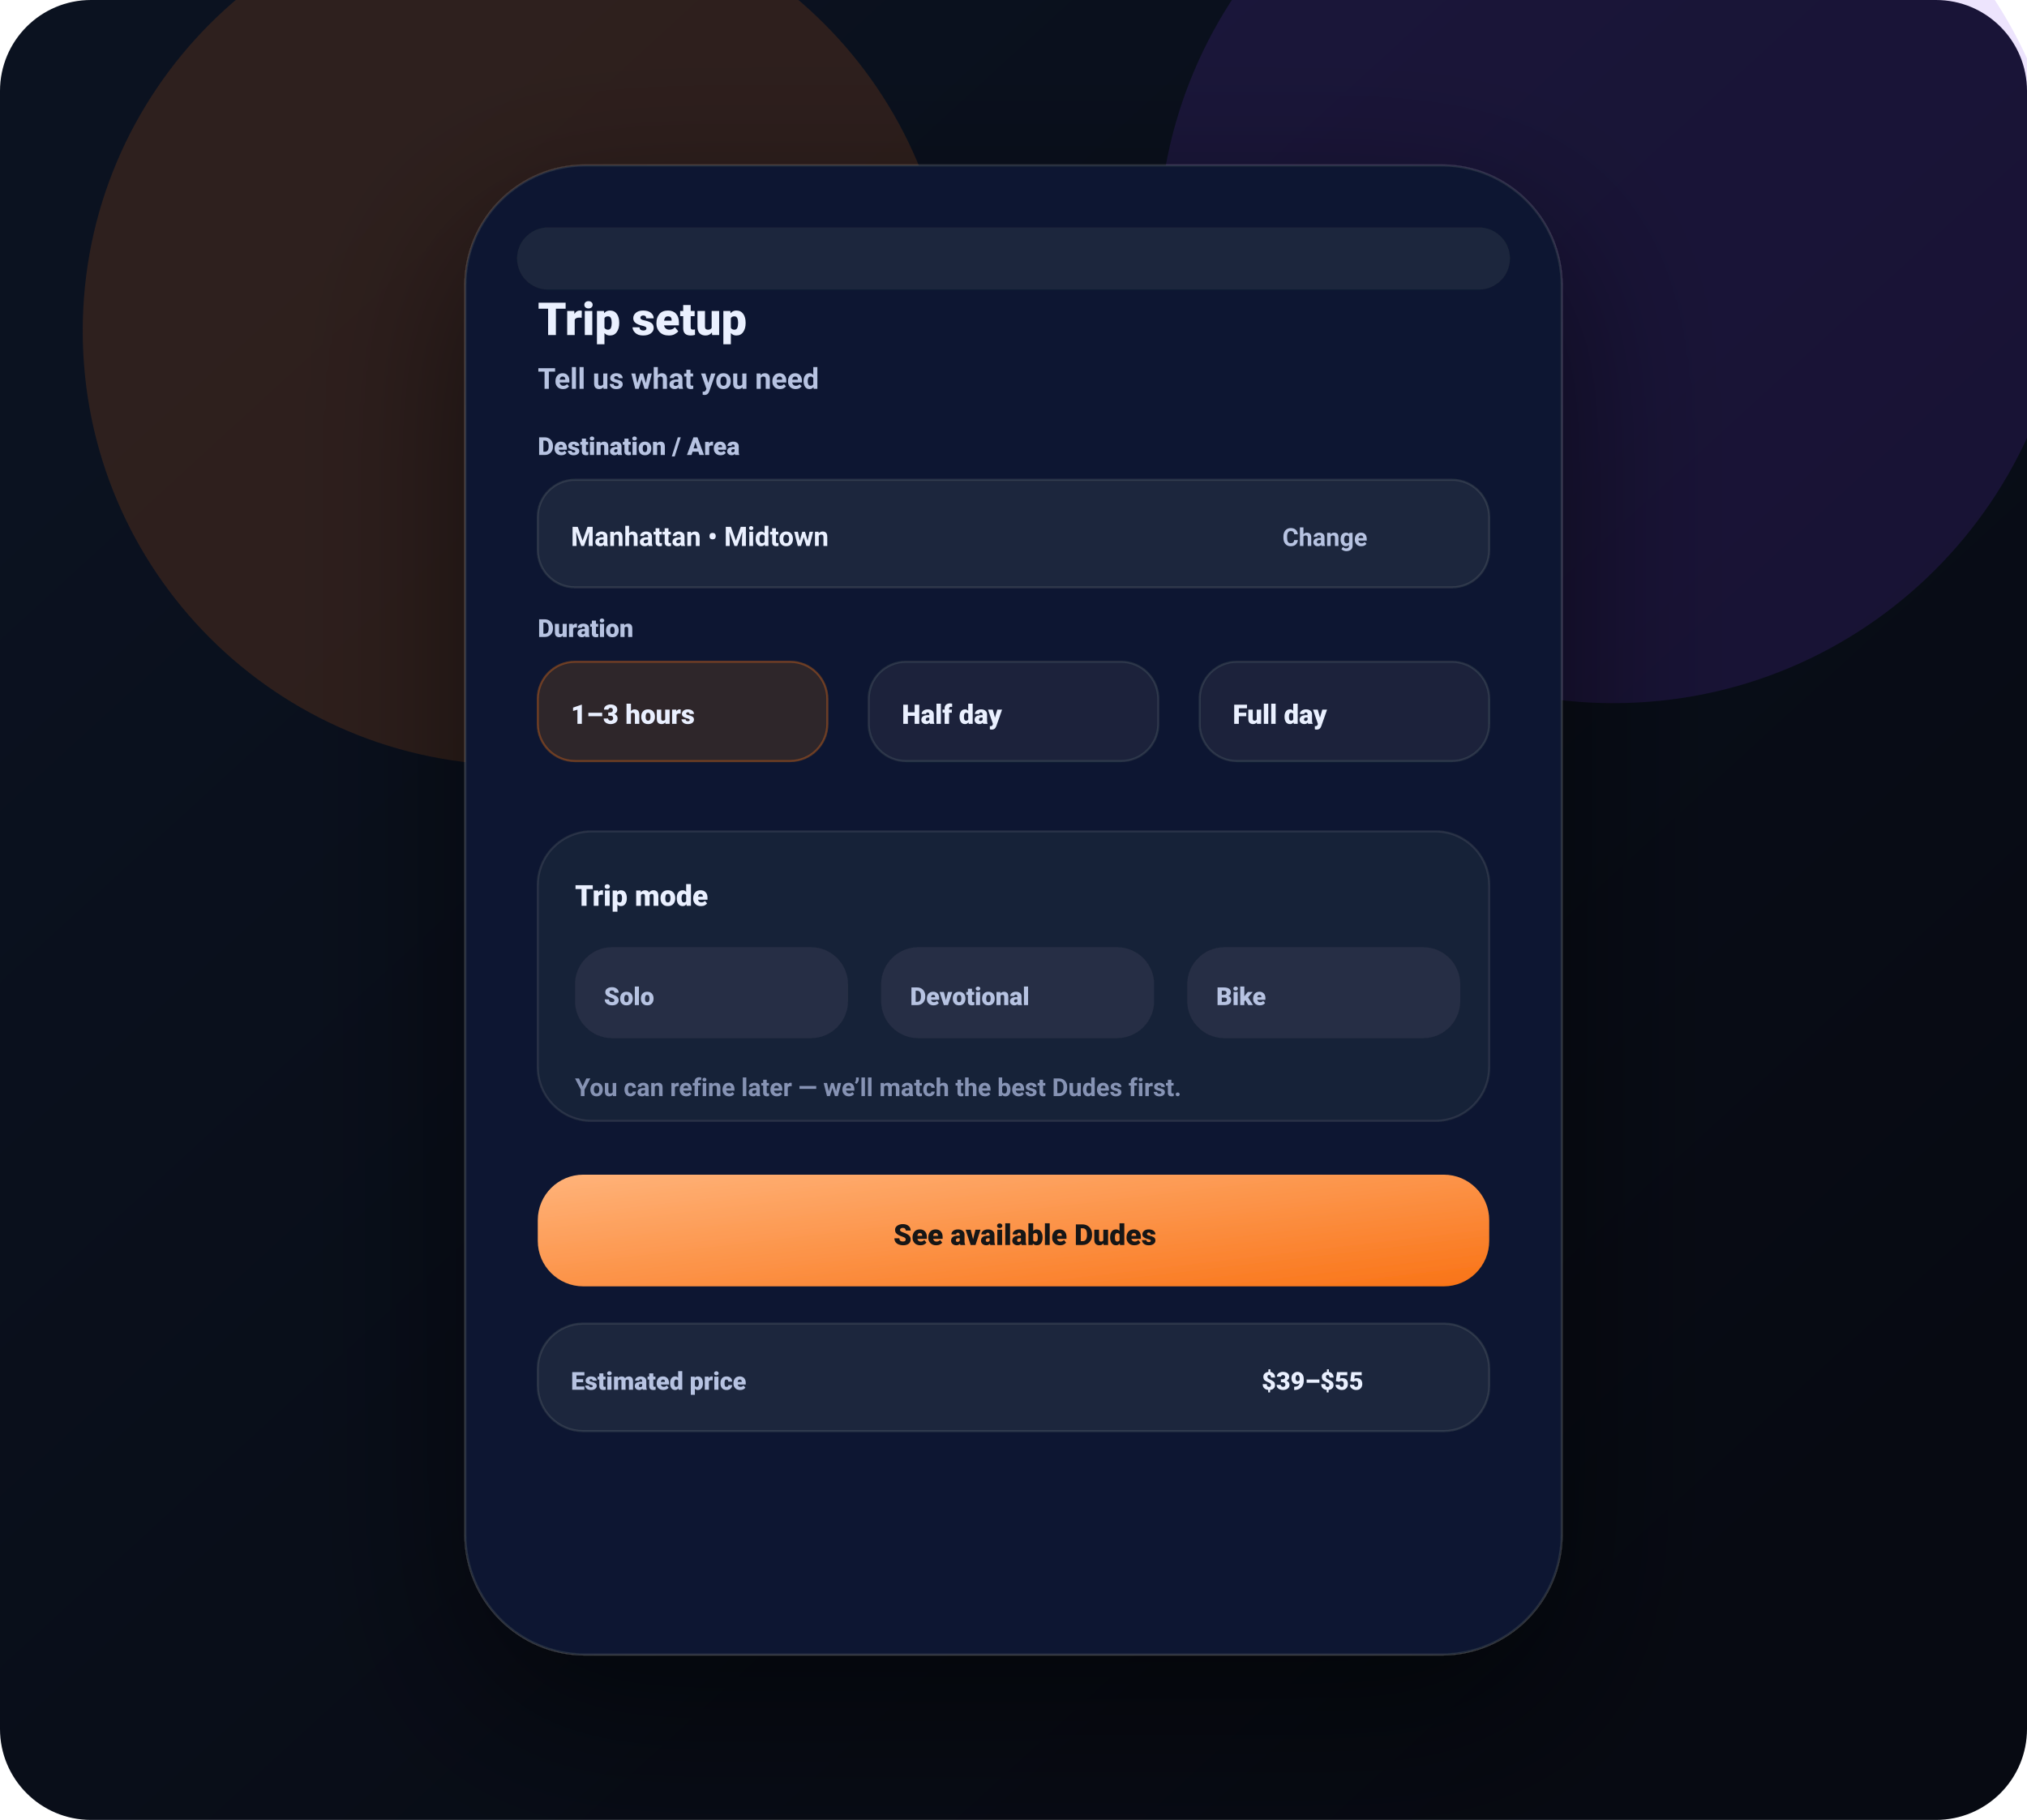
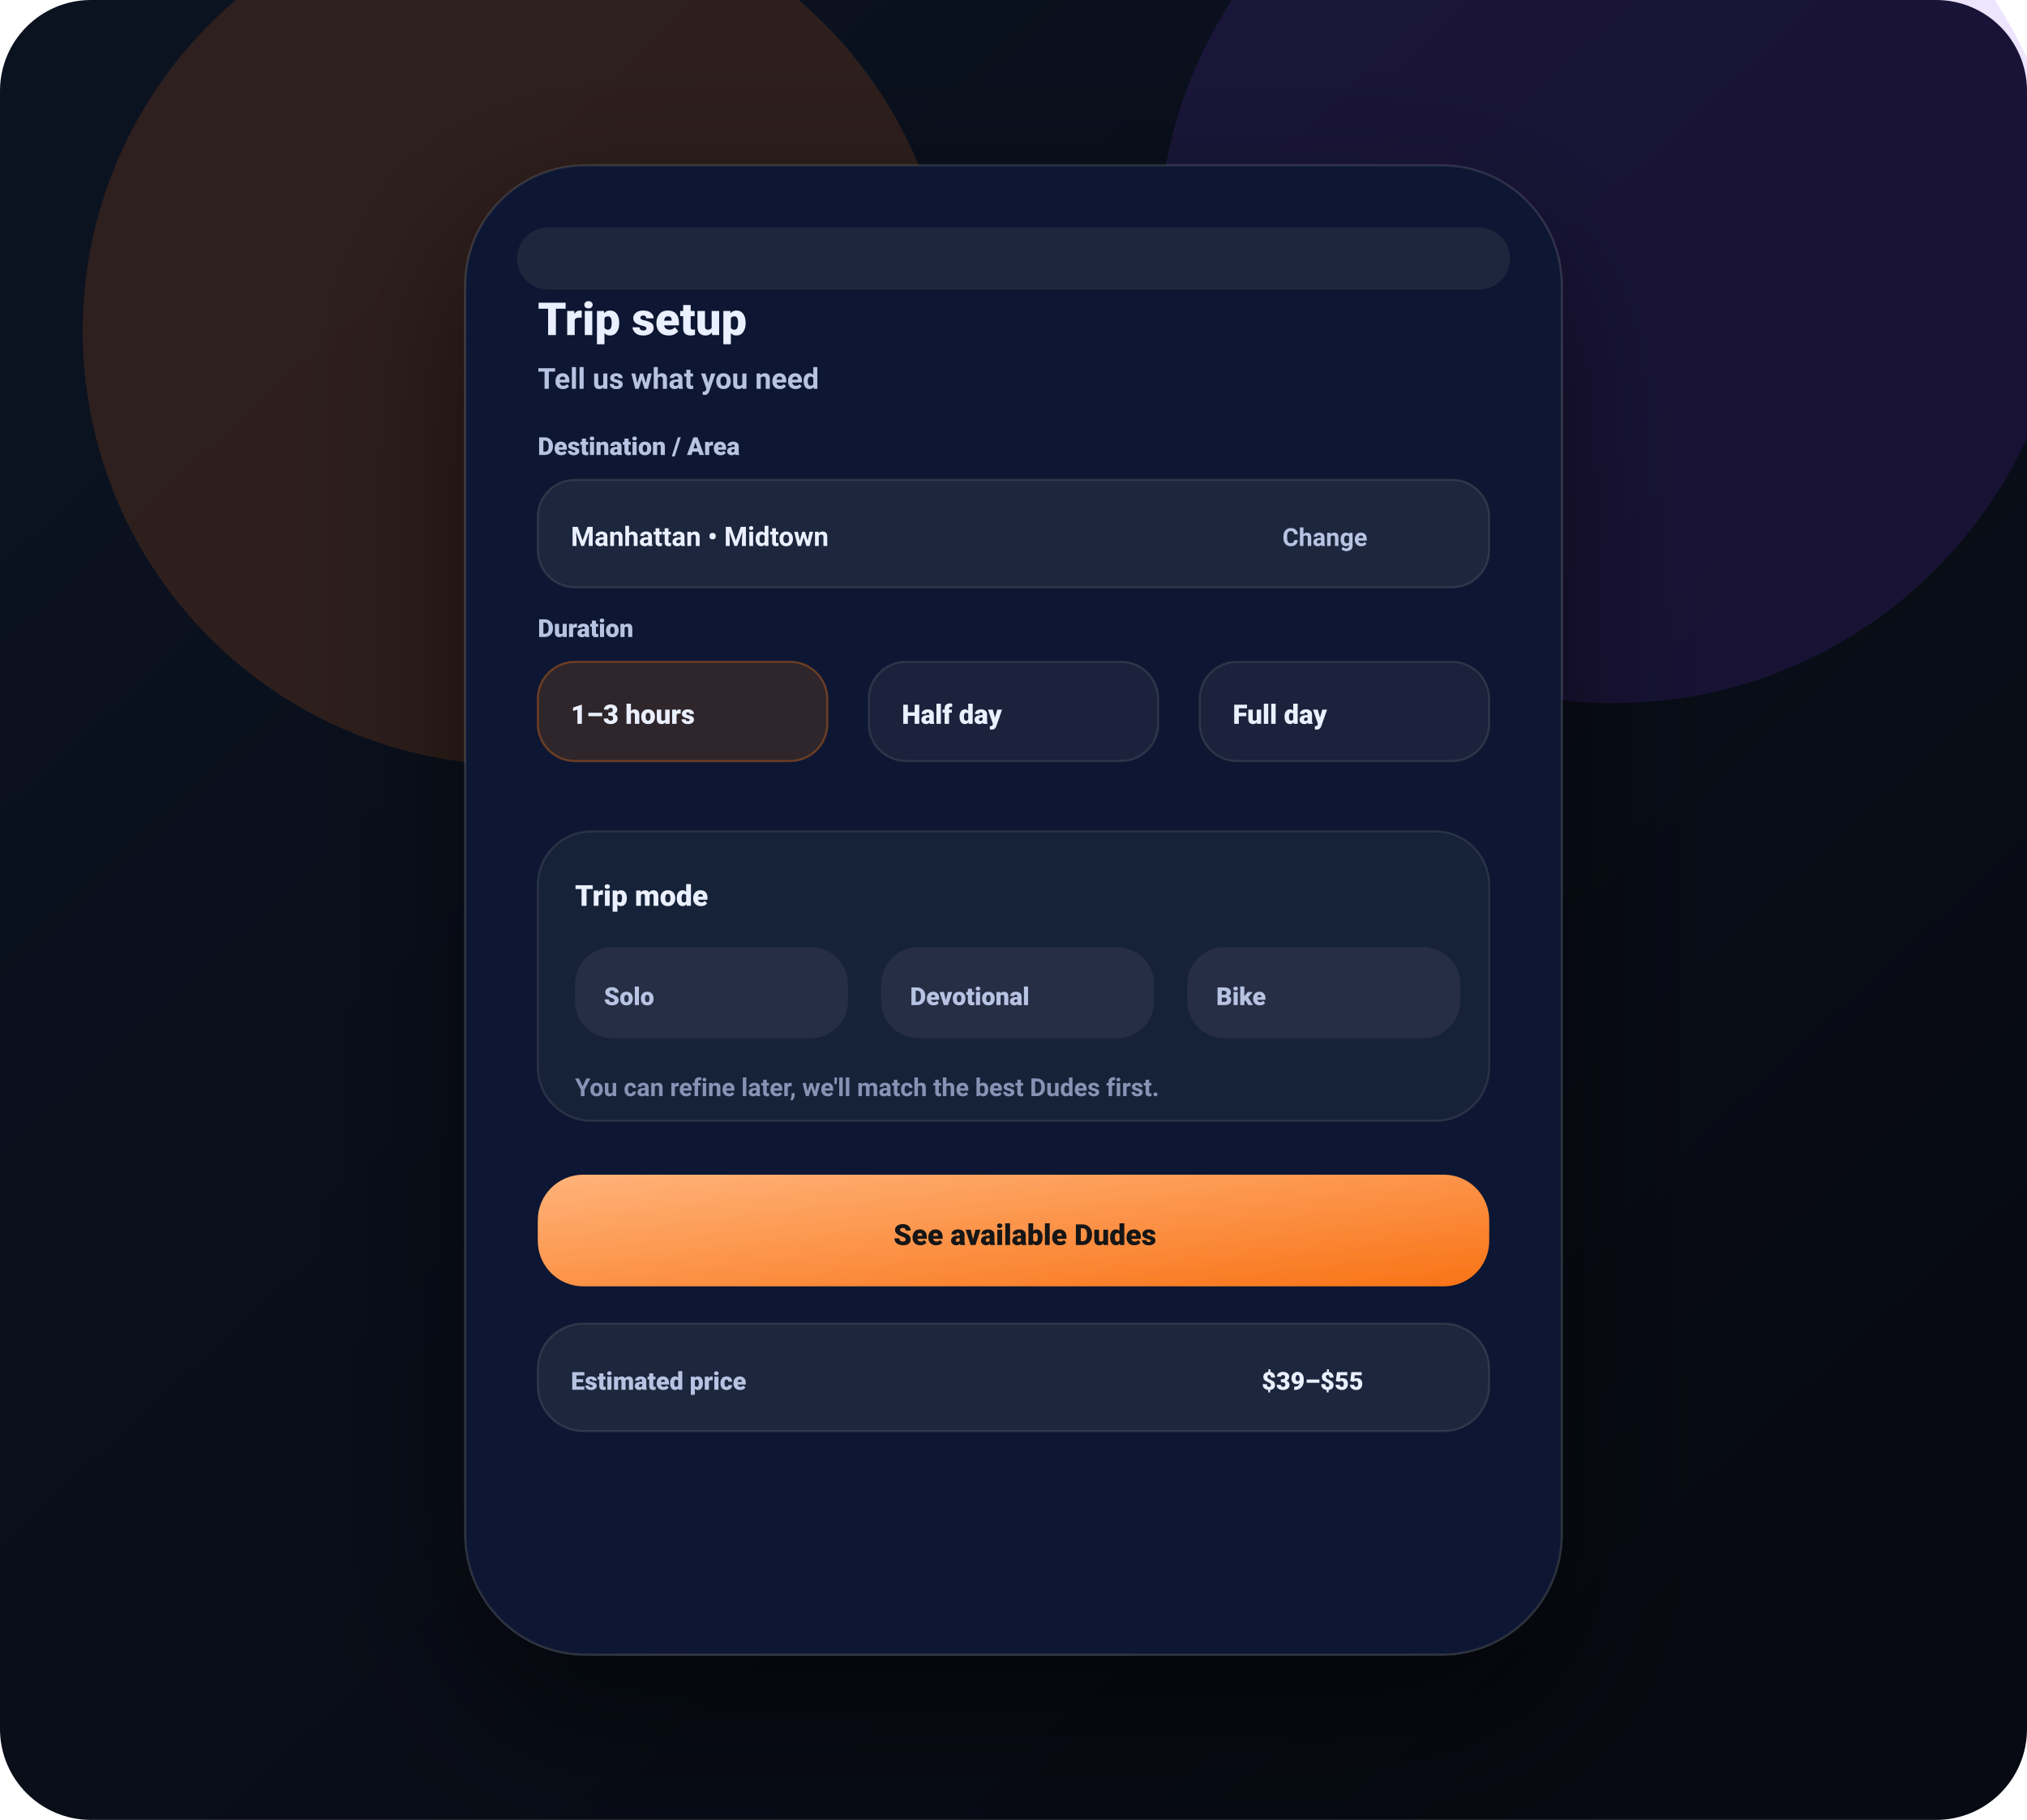
<svg xmlns="http://www.w3.org/2000/svg" width="980" height="880" viewBox="0 0 980 880" fill="none" role="img" aria-label="Trip setup screen mockup">
  <defs>
    <linearGradient id="bg" x1="160" y1="80" x2="820" y2="800" gradientUnits="userSpaceOnUse">
      <stop stop-color="#0B1220" />
      <stop offset="1" stop-color="#070A12" />
    </linearGradient>
    <linearGradient id="accent" x1="0" y1="0" x2="1" y2="1">
      <stop stop-color="#FFB37A" />
      <stop offset="1" stop-color="#F97316" />
    </linearGradient>
    <filter id="shadow" x="-50" y="-50" width="1080" height="980" filterUnits="userSpaceOnUse" color-interpolation-filters="sRGB">
      <feDropShadow dx="0" dy="30" stdDeviation="40" flood-color="#000000" flood-opacity="0.55" />
    </filter>
  </defs>
  <rect width="980" height="880" rx="44" fill="url(#bg)" />
  <circle cx="250" cy="160" r="210" fill="#F97316" fill-opacity="0.15" />
  <circle cx="780" cy="120" r="220" fill="#7C3AED" fill-opacity="0.14" />
  <g filter="url(#shadow)">
    <rect x="225" y="80" width="530" height="720" rx="58" fill="#0F1930" stroke="rgba(255,255,255,.10)" />
    <rect x="250" y="110" width="480" height="30" rx="15" fill="rgba(255,255,255,.06)" />
    <g transform="translate(260 162)">
      <text x="0" y="0" fill="#EAF0FF" font-family="ui-sans-serif, system-ui, -apple-system, Segoe UI, Roboto, Helvetica, Arial" font-size="22" font-weight="900">Trip setup</text>
      <text x="0" y="26" fill="#B7C3E2" font-family="ui-sans-serif, system-ui, -apple-system, Segoe UI, Roboto, Helvetica, Arial" font-size="14" font-weight="650">Tell us what you need</text>
    </g>
    <g transform="translate(260 220)">
      <text x="0" y="0" fill="#B7C3E2" font-family="ui-sans-serif, system-ui, -apple-system, Segoe UI, Roboto, Helvetica, Arial" font-size="12" font-weight="800">Destination / Area</text>
      <rect x="0" y="12" width="460" height="52" rx="18" fill="rgba(255,255,255,.06)" stroke="rgba(255,255,255,.10)" />
      <text x="16" y="44" fill="#EAF0FF" font-family="ui-sans-serif, system-ui, -apple-system, Segoe UI, Roboto, Helvetica, Arial" font-size="13" font-weight="750">Manhattan • Midtown</text>
      <text x="360" y="44" fill="#B7C3E2" font-family="ui-sans-serif, system-ui, -apple-system, Segoe UI, Roboto, Helvetica, Arial" font-size="12" font-weight="650">Change</text>
    </g>
    <g transform="translate(260 308)">
      <text x="0" y="0" fill="#B7C3E2" font-family="ui-sans-serif, system-ui, -apple-system, Segoe UI, Roboto, Helvetica, Arial" font-size="12" font-weight="800">Duration</text>
      <g transform="translate(0 12)">
        <rect x="0" y="0" width="140" height="48" rx="18" fill="rgba(249,115,22,.14)" stroke="rgba(249,115,22,.35)" />
        <text x="16" y="30" fill="#EAF0FF" font-family="ui-sans-serif, system-ui, -apple-system, Segoe UI, Roboto, Helvetica, Arial" font-size="13" font-weight="800">1–3 hours</text>
        <rect x="160" y="0" width="140" height="48" rx="18" fill="rgba(255,255,255,.05)" stroke="rgba(255,255,255,.10)" />
        <text x="176" y="30" fill="#EAF0FF" font-family="ui-sans-serif, system-ui, -apple-system, Segoe UI, Roboto, Helvetica, Arial" font-size="13" font-weight="800">Half day</text>
        <rect x="320" y="0" width="140" height="48" rx="18" fill="rgba(255,255,255,.05)" stroke="rgba(255,255,255,.10)" />
        <text x="336" y="30" fill="#EAF0FF" font-family="ui-sans-serif, system-ui, -apple-system, Segoe UI, Roboto, Helvetica, Arial" font-size="13" font-weight="800">Full day</text>
      </g>
    </g>
    <g transform="translate(260 402)">
      <rect x="0" y="0" width="460" height="140" rx="26" fill="rgba(255,255,255,.04)" stroke="rgba(255,255,255,.09)" />
      <text x="18" y="36" fill="#EAF0FF" font-family="ui-sans-serif, system-ui, -apple-system, Segoe UI, Roboto, Helvetica, Arial" font-size="14" font-weight="850">Trip mode</text>
      <g transform="translate(18 56)">
        <rect x="0" y="0" width="132" height="44" rx="18" fill="rgba(255,255,255,.06)" />
        <text x="14" y="28" fill="#B7C3E2" font-family="ui-sans-serif, system-ui, -apple-system, Segoe UI, Roboto, Helvetica, Arial" font-size="12" font-weight="800">Solo</text>
        <rect x="148" y="0" width="132" height="44" rx="18" fill="rgba(255,255,255,.06)" />
        <text x="162" y="28" fill="#B7C3E2" font-family="ui-sans-serif, system-ui, -apple-system, Segoe UI, Roboto, Helvetica, Arial" font-size="12" font-weight="800">Devotional</text>
        <rect x="296" y="0" width="132" height="44" rx="18" fill="rgba(255,255,255,.06)" />
        <text x="310" y="28" fill="#B7C3E2" font-family="ui-sans-serif, system-ui, -apple-system, Segoe UI, Roboto, Helvetica, Arial" font-size="12" font-weight="800">Bike</text>
      </g>
-       <text x="18" y="128" fill="#8693B4" font-family="ui-sans-serif, system-ui, -apple-system, Segoe UI, Roboto, Helvetica, Arial" font-size="12" font-weight="650">You can refine later — we’ll match the best Dudes first.</text>
+       <text x="18" y="128" fill="#8693B4" font-family="ui-sans-serif, system-ui, -apple-system, Segoe UI, Roboto, Helvetica, Arial" font-size="12" font-weight="650">You can refine later, we'll match the best Dudes first.</text>
    </g>
    <g transform="translate(260 568)">
      <rect x="0" y="0" width="460" height="54" rx="22" fill="url(#accent)" />
      <text x="172" y="34" fill="#151515" font-family="ui-sans-serif, system-ui, -apple-system, Segoe UI, Roboto, Helvetica, Arial" font-size="14" font-weight="900">See available Dudes</text>
    </g>
    <g transform="translate(260 640)">
      <rect x="0" y="0" width="460" height="52" rx="22" fill="rgba(255,255,255,.06)" stroke="rgba(255,255,255,.10)" />
      <text x="16" y="32" fill="#B7C3E2" font-family="ui-sans-serif, system-ui, -apple-system, Segoe UI, Roboto, Helvetica, Arial" font-size="12" font-weight="800">Estimated price</text>
      <text x="350" y="32" fill="#EAF0FF" font-family="ui-sans-serif, system-ui, -apple-system, Segoe UI, Roboto, Helvetica, Arial" font-size="12" font-weight="900">$39–$55</text>
    </g>
  </g>
</svg>
